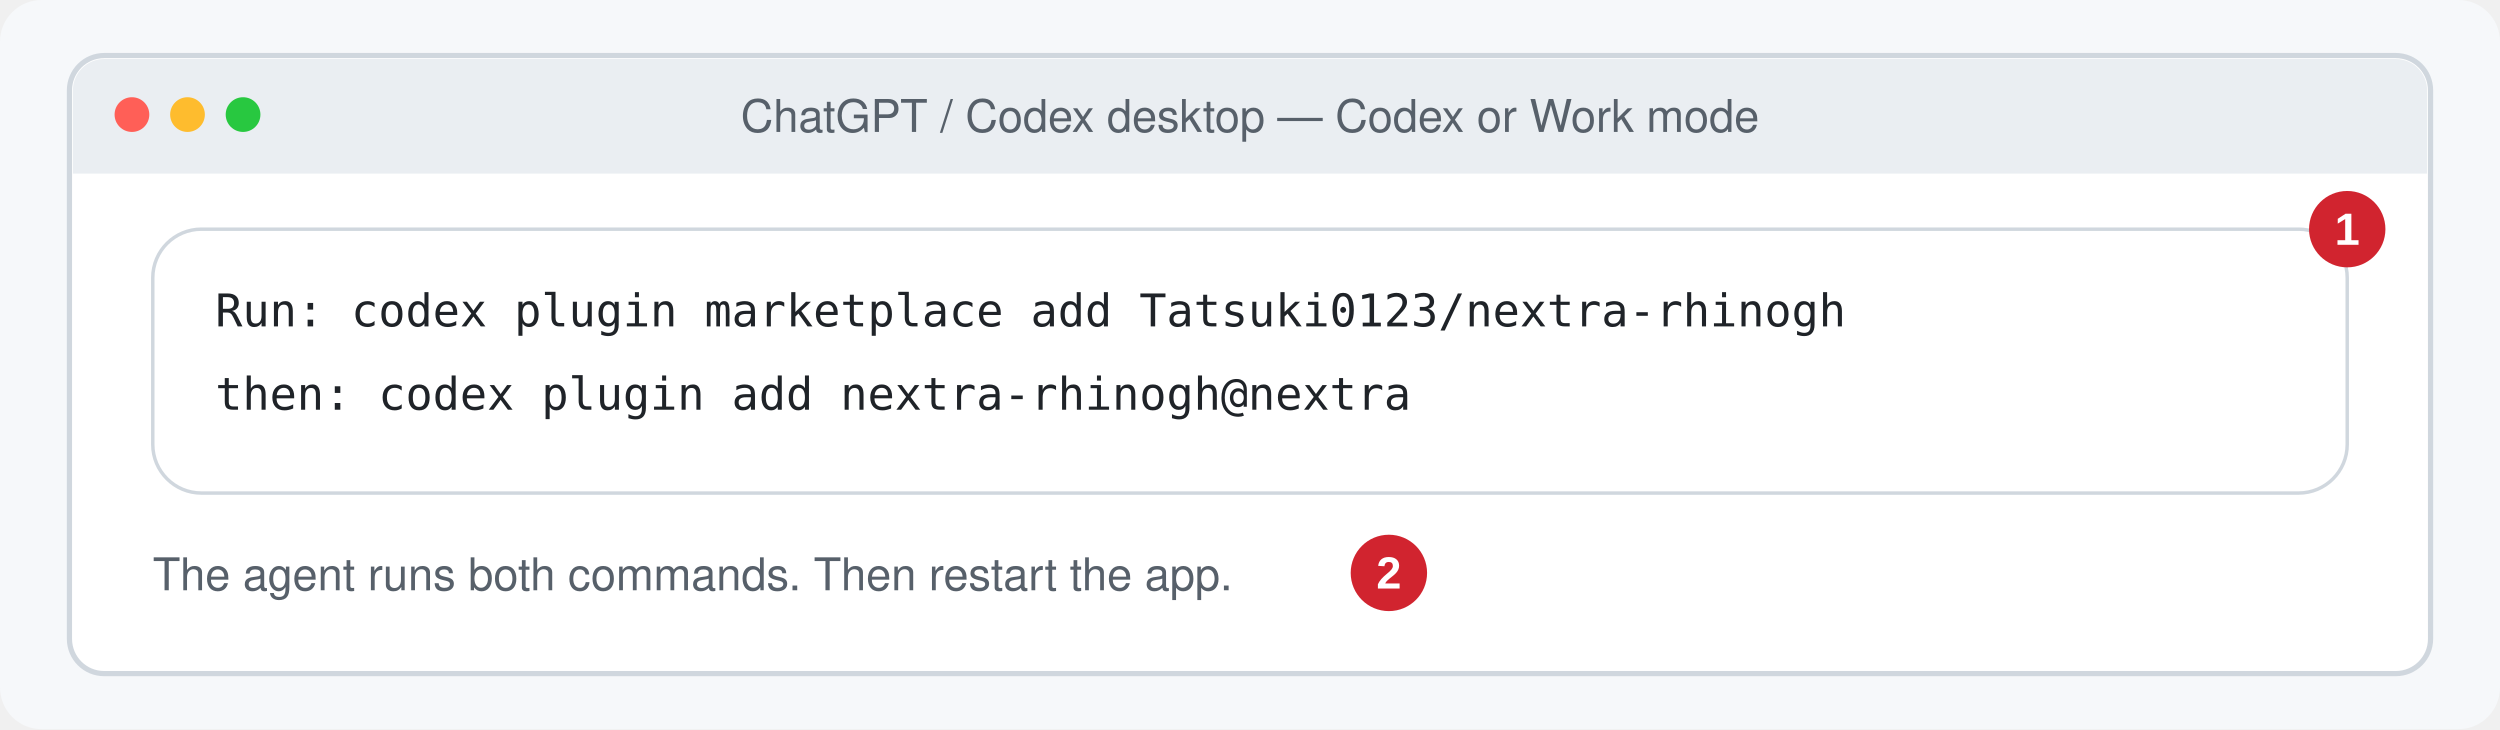
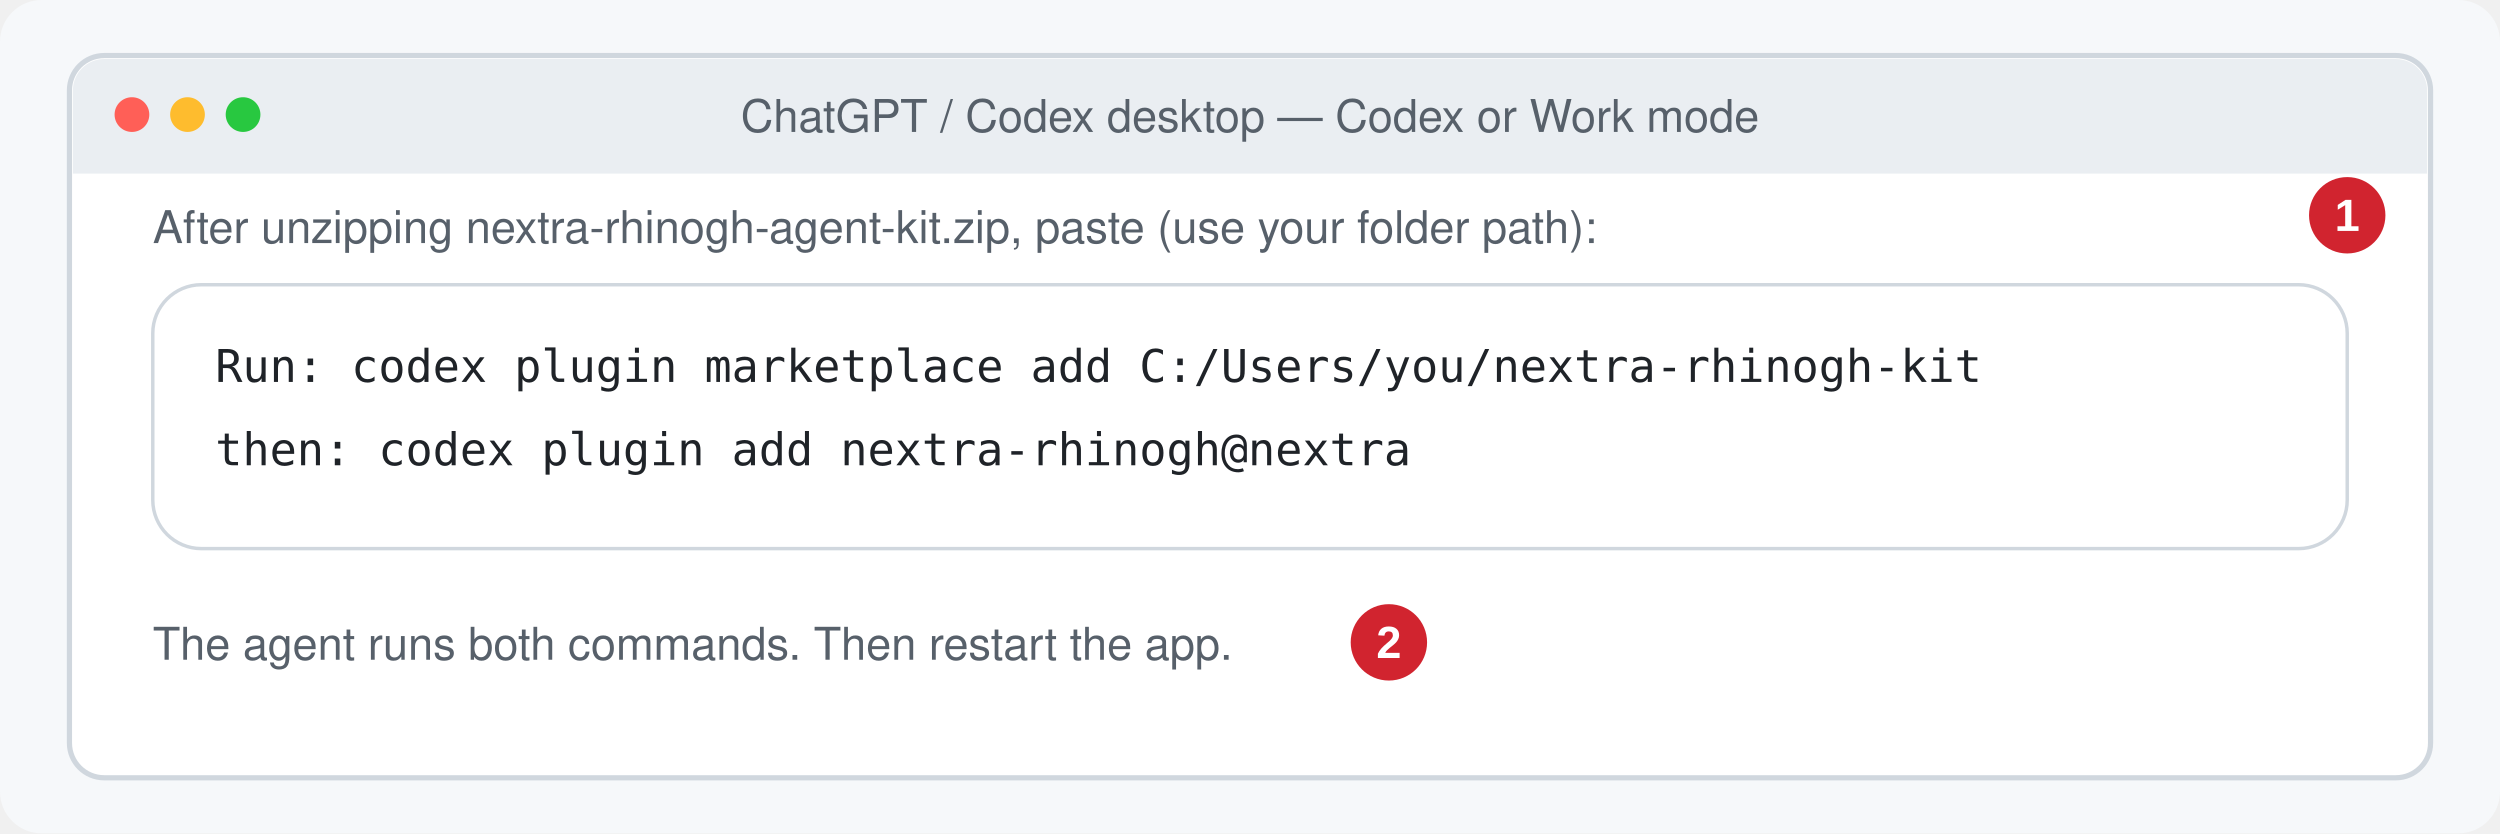
- <svg xmlns="http://www.w3.org/2000/svg" viewBox="0 0 720 210" width="720" height="210">
+ <svg xmlns="http://www.w3.org/2000/svg" viewBox="0 0 720 240" width="720" height="240">
  <style>
.bg{fill:#f6f8fa}.win{fill:#fff;stroke:#d0d7de;stroke-width:1.5}.bar{fill:#eaeef2}.t{font:600 15px Segoe UI,Helvetica,Arial,sans-serif;fill:#1f2328}
.s{font:13px Segoe UI,Helvetica,Arial,sans-serif;fill:#57606a}.m{font:13px Consolas,Menlo,monospace;fill:#1f2328}.f{fill:#fff;stroke:#d0d7de}
.nav{fill:#eaeef2}.navsel{fill:#ddf4ff}.btn{fill:#1f883d}.bt{font:600 13px Segoe UI,Helvetica,Arial,sans-serif;fill:#fff}
.ring{fill:none;stroke:#d1242f;stroke-width:3;stroke-dasharray:6 4}.badge{fill:#d1242f}.bn{font:700 13px Segoe UI,Arial,sans-serif;fill:#fff}
.term{fill:#0d1117}.tt{font:13px Consolas,Menlo,monospace;fill:#e6edf3}.tg{font:13px Consolas,Menlo,monospace;fill:#3fb950}.tp{font:13px Consolas,Menlo,monospace;fill:#8b949e}
@media (prefers-color-scheme: dark){.bg{fill:#0d1117}.win{fill:#161b22;stroke:#3d444d}.bar{fill:#21262d}.t,.m{fill:#e6edf3}.s{fill:#9da7b3}
.f{fill:#0d1117;stroke:#3d444d}.nav{fill:#21262d}.navsel{fill:#1f3a5f}}
</style>
-   <rect class="bg" width="720" height="210" rx="12" />
-   <rect class="win" x="20" y="16" width="680" height="178" rx="10" />
+   <rect class="bg" width="720" height="240" rx="12" />
+   <rect class="win" x="20" y="16" width="680" height="208" rx="10" />
  <path class="bar" d="M21 50V26a9 9 0 0 1 9-9h660a9 9 0 0 1 9 9v24z" />
  <circle cx="38" cy="33" r="5" fill="#ff5f57" />
  <circle cx="54" cy="33" r="5" fill="#febc2e" />
  <circle cx="70" cy="33" r="5" fill="#28c840" />
  <text class="s" x="360.0" y="38" text-anchor="middle">ChatGPT / Codex desktop — Codex or Work mode</text>
-   <rect class="f" x="44" y="66" width="632" height="76" rx="14" />
-   <text class="m" x="62" y="94">Run: codex plugin marketplace add Tatsuki0123/nextra-rhinogh</text>
-   <text class="m" x="62" y="118">then: codex plugin add nextra-rhinogh@nextra</text>
-   <circle class="badge" cx="676" cy="66" r="11" />
-   <text class="bn" x="676" y="70.5" text-anchor="middle">1</text>
-   <text class="s" x="44" y="170">The agent runs both commands. Then restart the app.</text>
-   <circle class="badge" cx="400" cy="165" r="11" />
-   <text class="bn" x="400" y="169.5" text-anchor="middle">2</text>
+   <text class="s" x="44" y="70">After unzipping nextra-rhinogh-agent-kit.zip, paste (use your folder path):</text>
+   <circle class="badge" cx="676" cy="62" r="11" />
+   <text class="bn" x="676" y="66.5" text-anchor="middle">1</text>
+   <rect class="f" x="44" y="82" width="632" height="76" rx="14" />
+   <text class="m" x="62" y="110">Run: codex plugin marketplace add C:/Users/you/nextra-rhinogh-kit</text>
+   <text class="m" x="62" y="134">then: codex plugin add nextra-rhinogh@nextra</text>
+   <text class="s" x="44" y="190">The agent runs both commands. Then restart the app.</text>
+   <circle class="badge" cx="400" cy="185" r="11" />
+   <text class="bn" x="400" y="189.5" text-anchor="middle">2</text>
</svg>
